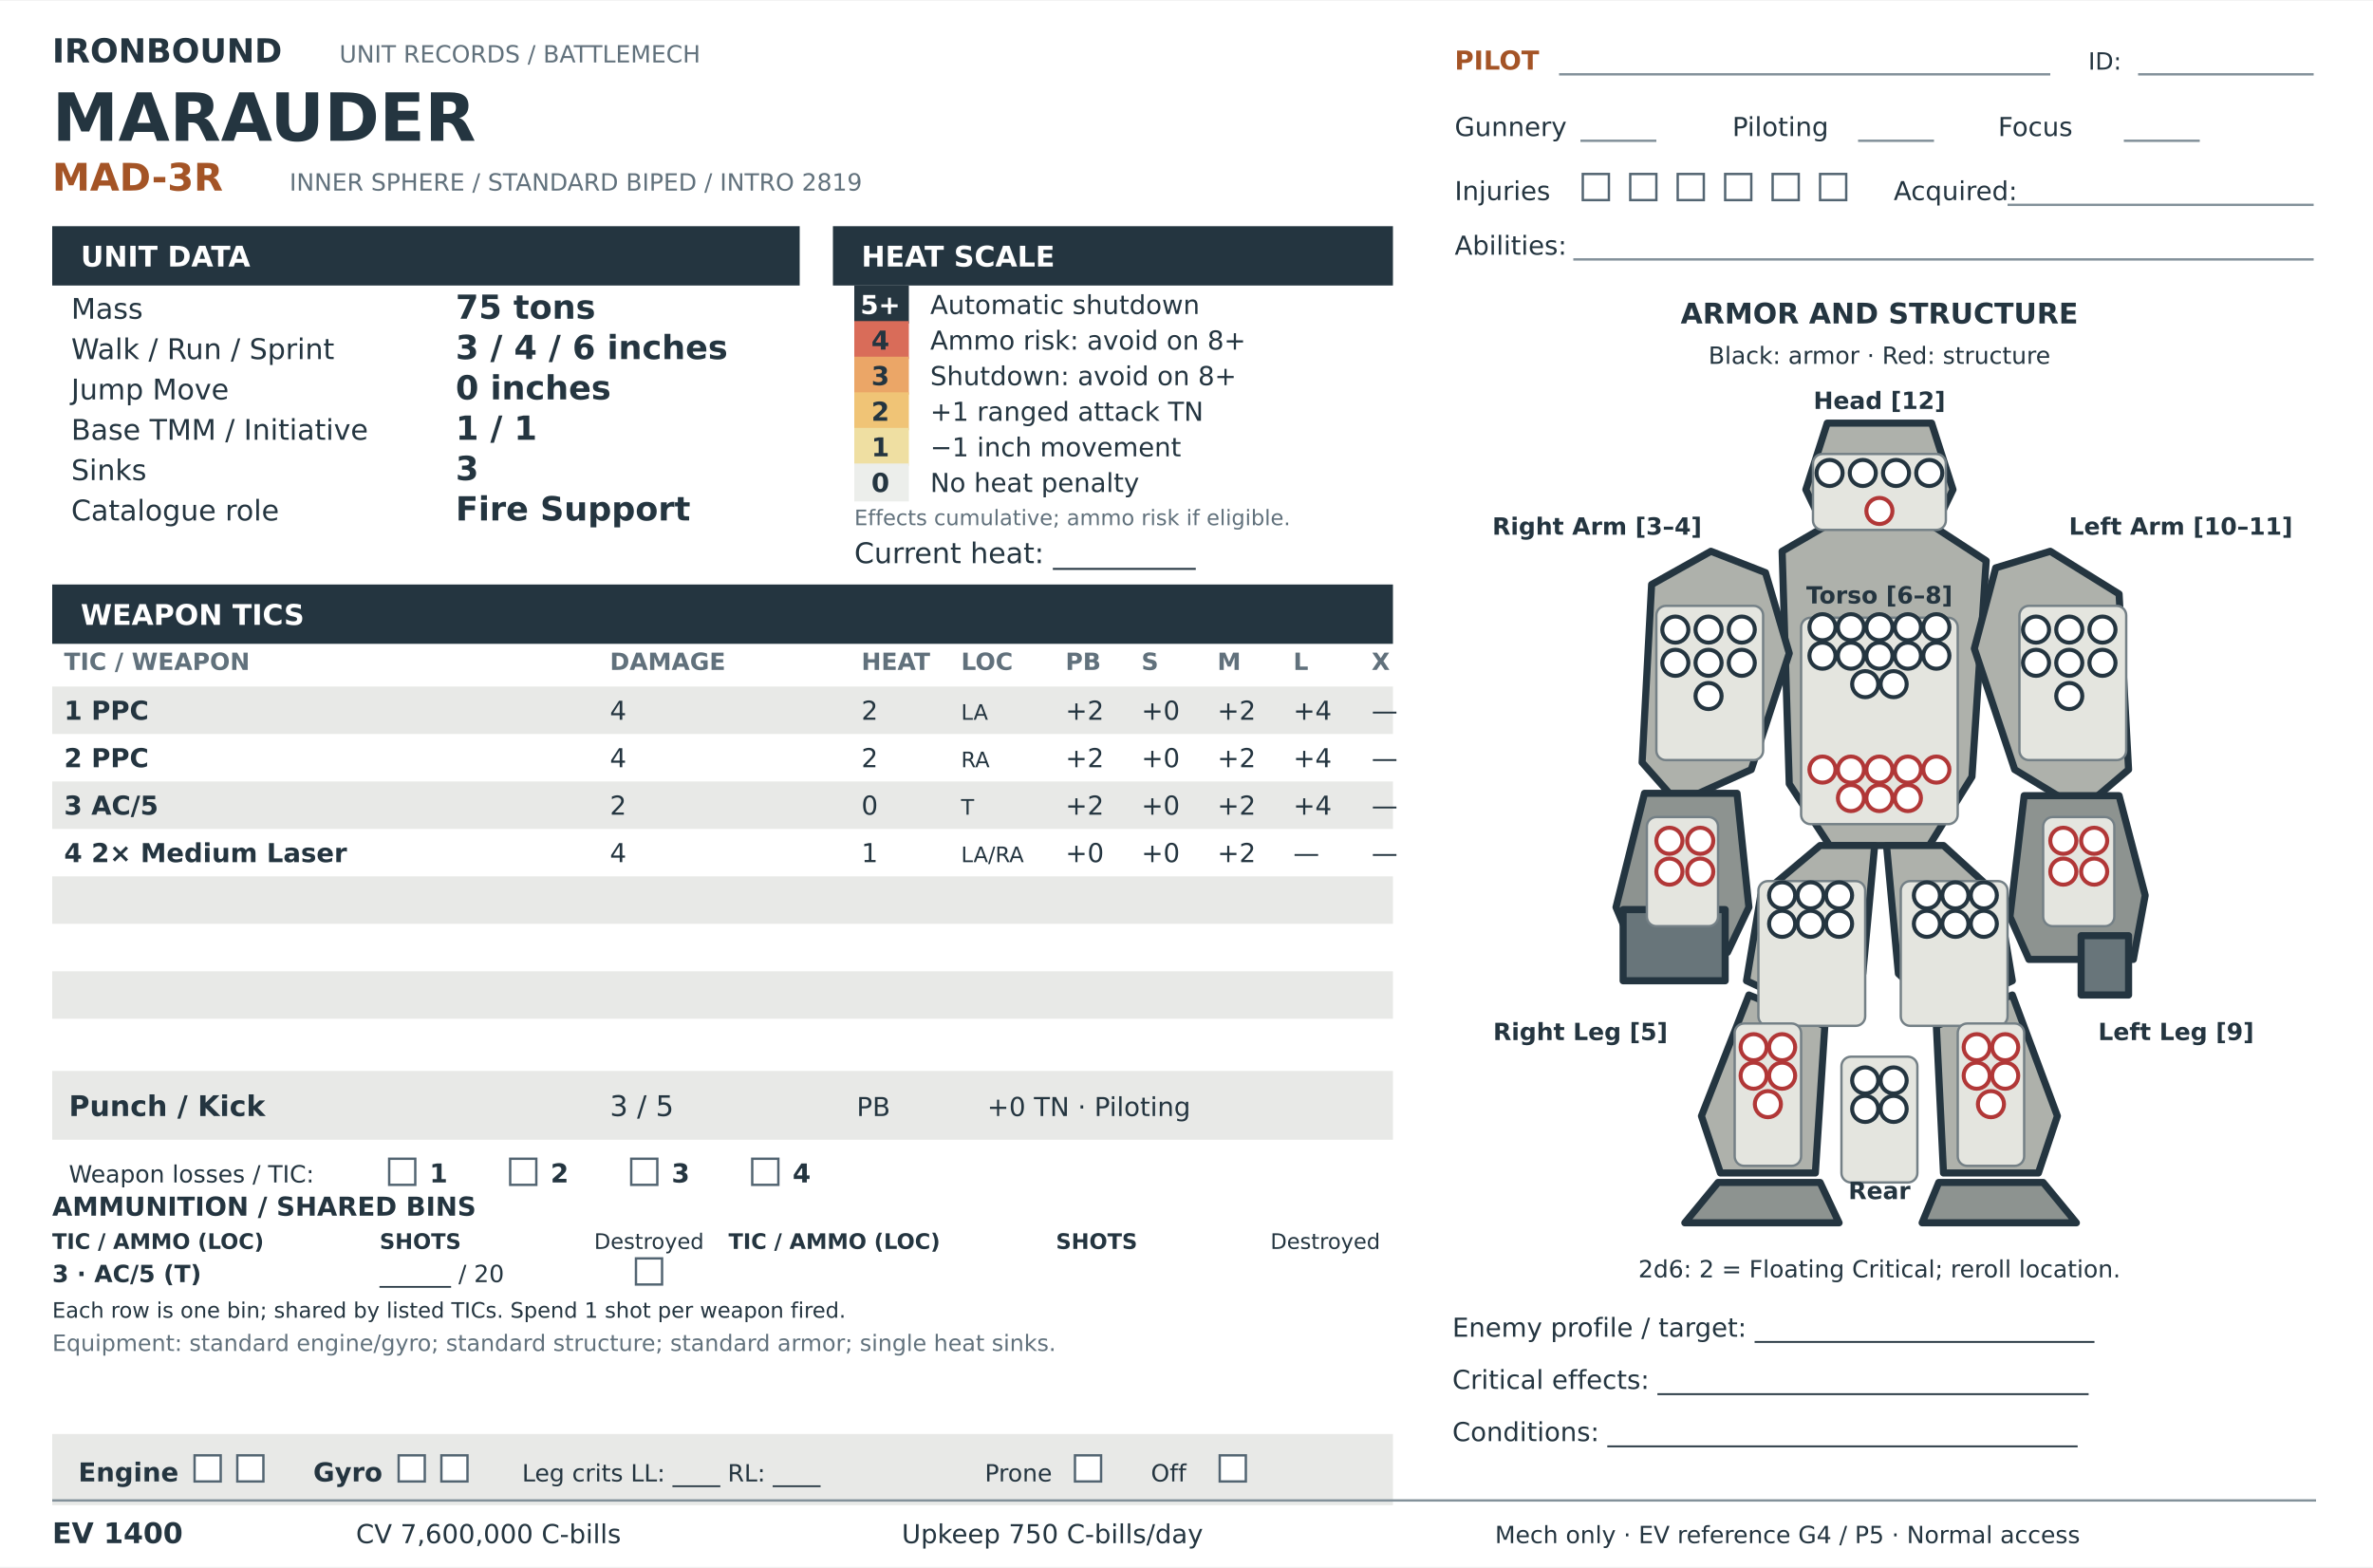
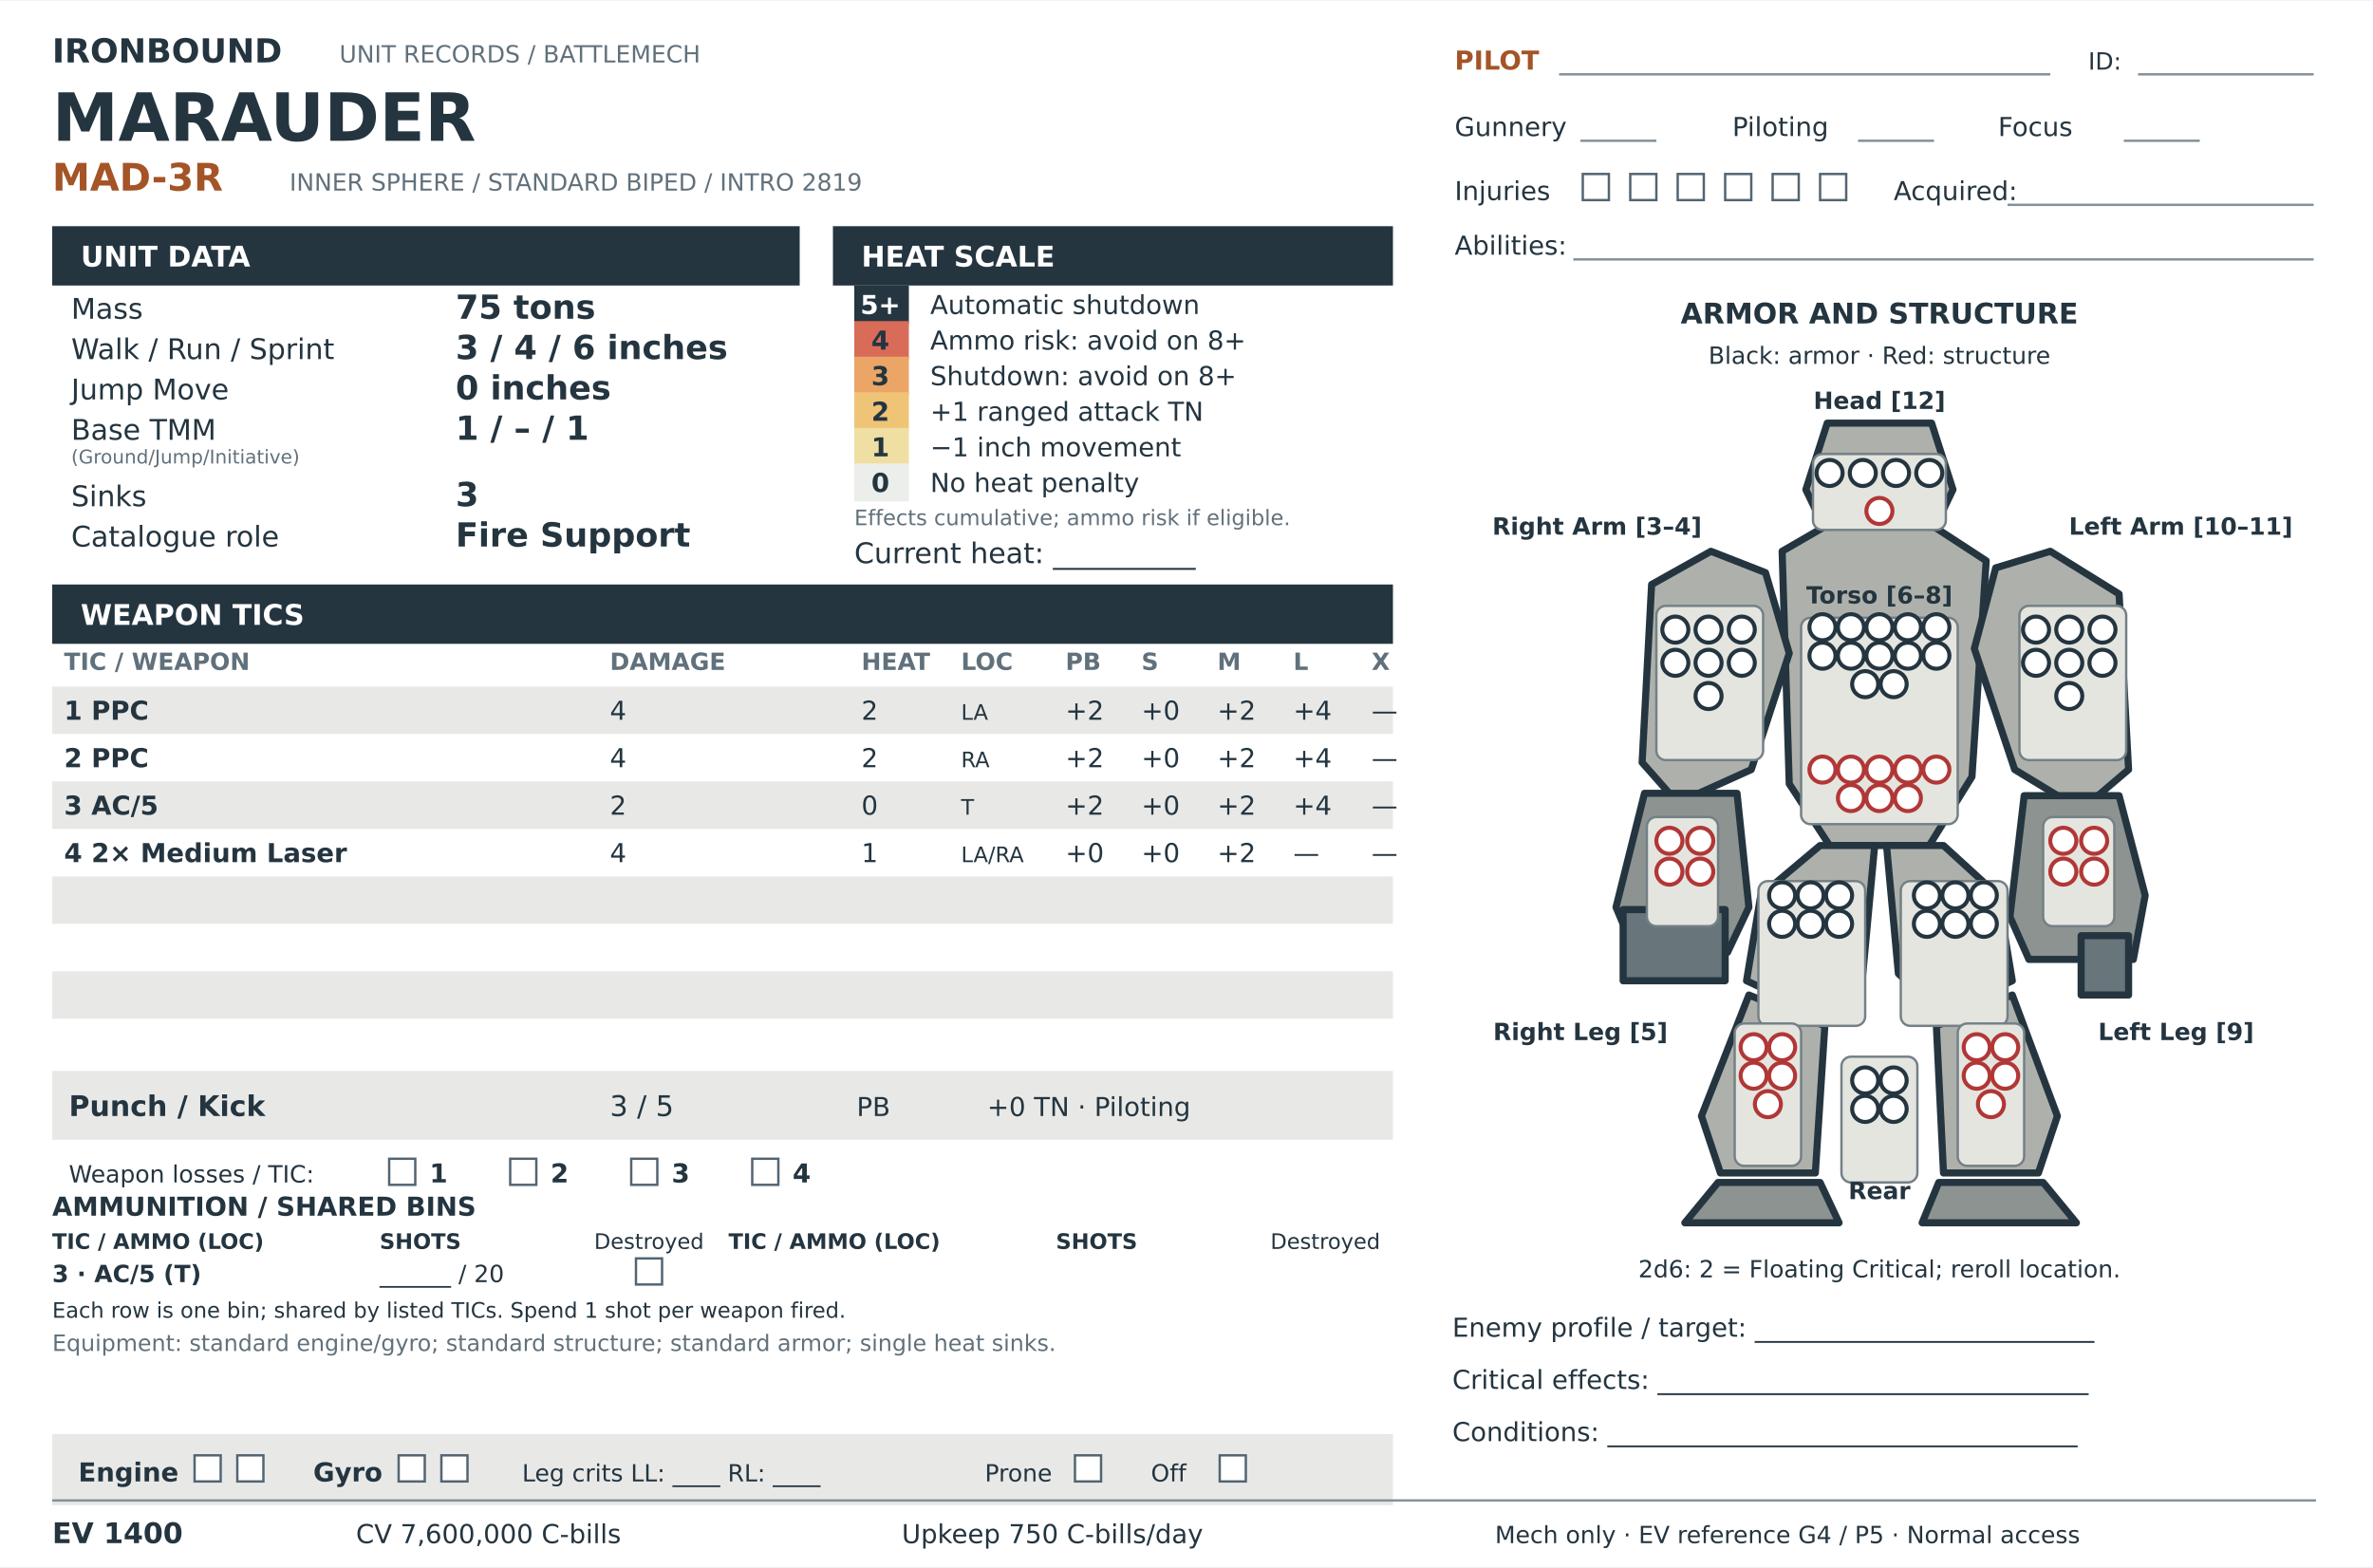
<svg xmlns="http://www.w3.org/2000/svg" width="277mm" height="183mm" viewBox="0 0 1000 660" role="img" aria-labelledby="title desc">
  <g font-family="Arial, Helvetica, sans-serif">
    <rect x="0" y="0" width="1000" height="660" rx="0" fill="#fff" stroke="none" />
    <text x="22" y="26" font-family="DejaVu Sans, Arial, sans-serif" font-size="14" font-weight="bold" fill="#243540" text-anchor="start">IRONBOUND</text>
    <text x="143" y="26" font-family="DejaVu Sans, Arial, sans-serif" font-size="10" fill="#61717c" text-anchor="start">UNIT RECORDS / BATTLEMECH</text>
    <text x="22" y="59" font-family="DejaVu Sans, Arial, sans-serif" font-size="28" font-weight="bold" fill="#243540" text-anchor="start">MARAUDER</text>
    <text x="22" y="80" font-family="DejaVu Sans, Arial, sans-serif" font-size="16" font-weight="bold" fill="#a45426" text-anchor="start">MAD-3R</text>
    <text x="122" y="80" font-family="DejaVu Sans, Arial, sans-serif" font-size="10" fill="#61717c" text-anchor="start">INNER SPHERE / STANDARD BIPED / INTRO 2819</text>
    <text x="613" y="29" font-family="DejaVu Sans, Arial, sans-serif" font-size="11" font-weight="bold" fill="#a45426" text-anchor="start">PILOT</text>
    <path d="M657 31H864" fill="none" stroke="#83919a" />
    <text x="880" y="29" font-family="DejaVu Sans, Arial, sans-serif" font-size="10" fill="#243540" text-anchor="start">ID:</text>
    <path d="M901 31H975" fill="none" stroke="#83919a" />
    <text x="613" y="57" font-family="DejaVu Sans, Arial, sans-serif" font-size="11" fill="#243540" text-anchor="start">Gunnery</text>
    <path d="M666 59H698" fill="none" stroke="#83919a" />
    <text x="730" y="57" font-family="DejaVu Sans, Arial, sans-serif" font-size="11" fill="#243540" text-anchor="start">Piloting</text>
    <path d="M783 59H815" fill="none" stroke="#83919a" />
    <text x="842" y="57" font-family="DejaVu Sans, Arial, sans-serif" font-size="11" fill="#243540" text-anchor="start">Focus</text>
    <path d="M895 59H927" fill="none" stroke="#83919a" />
    <text x="613" y="84" font-family="DejaVu Sans, Arial, sans-serif" font-size="11" fill="#243540" text-anchor="start">Injuries</text>
    <rect x="667" y="73" width="11" height="11" rx="0" fill="#fff" stroke="#536572" />
    <rect x="687" y="73" width="11" height="11" rx="0" fill="#fff" stroke="#536572" />
    <rect x="707" y="73" width="11" height="11" rx="0" fill="#fff" stroke="#536572" />
    <rect x="727" y="73" width="11" height="11" rx="0" fill="#fff" stroke="#536572" />
    <rect x="747" y="73" width="11" height="11" rx="0" fill="#fff" stroke="#536572" />
    <rect x="767" y="73" width="11" height="11" rx="0" fill="#fff" stroke="#536572" />
    <text x="798" y="84" font-family="DejaVu Sans, Arial, sans-serif" font-size="11" fill="#243540" text-anchor="start">Acquired:</text>
    <path d="M846 86H975" fill="none" stroke="#83919a" />
    <text x="613" y="107" font-family="DejaVu Sans, Arial, sans-serif" font-size="11" fill="#243540" text-anchor="start">Abilities:</text>
    <path d="M663 109H975" fill="none" stroke="#83919a" />
    <rect x="22" y="95" width="315" height="25" rx="0" fill="#243540" stroke="none" />
    <text x="34" y="112" font-family="DejaVu Sans, Arial, sans-serif" font-size="12" font-weight="bold" fill="#fff" text-anchor="start">UNIT DATA</text>
    <rect x="351" y="95" width="236" height="25" rx="0" fill="#243540" stroke="none" />
    <text x="363" y="112" font-family="DejaVu Sans, Arial, sans-serif" font-size="12" font-weight="bold" fill="#fff" text-anchor="start">HEAT SCALE</text>
    <text x="30" y="134" font-family="DejaVu Sans, Arial, sans-serif" font-size="12" fill="#243540" text-anchor="start">Mass</text>
    <text x="192" y="134" font-family="DejaVu Sans, Arial, sans-serif" font-size="14" font-weight="bold" fill="#243540" text-anchor="start">75 tons</text>
    <text x="30" y="151" font-family="DejaVu Sans, Arial, sans-serif" font-size="12" fill="#243540" text-anchor="start">Walk / Run / Sprint</text>
    <text x="192" y="151" font-family="DejaVu Sans, Arial, sans-serif" font-size="14" font-weight="bold" fill="#243540" text-anchor="start">3 / 4 / 6 inches</text>
    <text x="30" y="168" font-family="DejaVu Sans, Arial, sans-serif" font-size="12" fill="#243540" text-anchor="start">Jump Move</text>
    <text x="192" y="168" font-family="DejaVu Sans, Arial, sans-serif" font-size="14" font-weight="bold" fill="#243540" text-anchor="start">0 inches</text>
-     <text x="30" y="185" font-family="DejaVu Sans, Arial, sans-serif" font-size="12" fill="#243540" text-anchor="start">Base TMM / Initiative</text>
-     <text x="192" y="185" font-family="DejaVu Sans, Arial, sans-serif" font-size="14" font-weight="bold" fill="#243540" text-anchor="start">1 / 1</text>
-     <text x="30" y="202" font-family="DejaVu Sans, Arial, sans-serif" font-size="12" fill="#243540" text-anchor="start">Sinks</text>
-     <text x="192" y="202" font-family="DejaVu Sans, Arial, sans-serif" font-size="14" font-weight="bold" fill="#243540" text-anchor="start">3</text>
-     <text x="30" y="219" font-family="DejaVu Sans, Arial, sans-serif" font-size="12" fill="#243540" text-anchor="start">Catalogue role</text>
-     <text x="192" y="219" font-family="DejaVu Sans, Arial, sans-serif" font-size="14" font-weight="bold" fill="#243540" text-anchor="start">Fire Support</text>
+     <text x="30" y="185" font-family="DejaVu Sans, Arial, sans-serif" font-size="12" fill="#243540" text-anchor="start">Base TMM</text>
+     <text x="30" y="195" font-family="DejaVu Sans, Arial, sans-serif" font-size="8" fill="#61717c" text-anchor="start">(Ground/Jump/Initiative)</text>
+     <text x="192" y="185" font-family="DejaVu Sans, Arial, sans-serif" font-size="14" font-weight="bold" fill="#243540" text-anchor="start">1 / – / 1</text>
+     <text x="30" y="213" font-family="DejaVu Sans, Arial, sans-serif" font-size="12" fill="#243540" text-anchor="start">Sinks</text>
+     <text x="192" y="213" font-family="DejaVu Sans, Arial, sans-serif" font-size="14" font-weight="bold" fill="#243540" text-anchor="start">3</text>
+     <text x="30" y="230" font-family="DejaVu Sans, Arial, sans-serif" font-size="12" fill="#243540" text-anchor="start">Catalogue role</text>
+     <text x="192" y="230" font-family="DejaVu Sans, Arial, sans-serif" font-size="14" font-weight="bold" fill="#243540" text-anchor="start">Fire Support</text>
    <rect x="360" y="120" width="23" height="16" rx="0" fill="#263640" stroke="none" />
    <text x="371" y="132" font-family="DejaVu Sans, Arial, sans-serif" font-size="11" font-weight="bold" fill="#fff" text-anchor="middle">5+</text>
    <text x="392" y="132" font-family="DejaVu Sans, Arial, sans-serif" font-size="11" fill="#243540" text-anchor="start">Automatic shutdown</text>
    <rect x="360" y="135" width="23" height="16" rx="0" fill="#d96c59" stroke="none" />
    <text x="371" y="147" font-family="DejaVu Sans, Arial, sans-serif" font-size="11" font-weight="bold" fill="#243540" text-anchor="middle">4</text>
    <text x="392" y="147" font-family="DejaVu Sans, Arial, sans-serif" font-size="11" fill="#243540" text-anchor="start">Ammo risk: avoid on 8+</text>
    <rect x="360" y="150" width="23" height="16" rx="0" fill="#eba667" stroke="none" />
    <text x="371" y="162" font-family="DejaVu Sans, Arial, sans-serif" font-size="11" font-weight="bold" fill="#243540" text-anchor="middle">3</text>
    <text x="392" y="162" font-family="DejaVu Sans, Arial, sans-serif" font-size="11" fill="#243540" text-anchor="start">Shutdown: avoid on 8+</text>
    <rect x="360" y="165" width="23" height="16" rx="0" fill="#f0c476" stroke="none" />
    <text x="371" y="177" font-family="DejaVu Sans, Arial, sans-serif" font-size="11" font-weight="bold" fill="#243540" text-anchor="middle">2</text>
    <text x="392" y="177" font-family="DejaVu Sans, Arial, sans-serif" font-size="11" fill="#243540" text-anchor="start">+1 ranged attack TN</text>
    <rect x="360" y="180" width="23" height="16" rx="0" fill="#efdfa2" stroke="none" />
    <text x="371" y="192" font-family="DejaVu Sans, Arial, sans-serif" font-size="11" font-weight="bold" fill="#243540" text-anchor="middle">1</text>
    <text x="392" y="192" font-family="DejaVu Sans, Arial, sans-serif" font-size="11" fill="#243540" text-anchor="start">−1 inch movement</text>
    <rect x="360" y="195" width="23" height="16" rx="0" fill="#eceeeb" stroke="none" />
    <text x="371" y="207" font-family="DejaVu Sans, Arial, sans-serif" font-size="11" font-weight="bold" fill="#243540" text-anchor="middle">0</text>
    <text x="392" y="207" font-family="DejaVu Sans, Arial, sans-serif" font-size="11" fill="#243540" text-anchor="start">No heat penalty</text>
    <text x="360" y="221" font-family="DejaVu Sans, Arial, sans-serif" font-size="9" fill="#61717c" text-anchor="start">Effects cumulative; ammo risk if eligible.</text>
    <text x="360" y="237" font-family="DejaVu Sans, Arial, sans-serif" font-size="12" fill="#243540" text-anchor="start">Current heat: __________</text>
    <rect x="22" y="246" width="565" height="25" rx="0" fill="#243540" stroke="none" />
    <text x="34" y="263" font-family="DejaVu Sans, Arial, sans-serif" font-size="12" font-weight="bold" fill="#fff" text-anchor="start">WEAPON TICS</text>
    <text x="27" y="282" font-family="DejaVu Sans, Arial, sans-serif" font-size="10" font-weight="bold" fill="#61717c" text-anchor="start">TIC / WEAPON</text>
    <text x="257" y="282" font-family="DejaVu Sans, Arial, sans-serif" font-size="10" font-weight="bold" fill="#61717c" text-anchor="start">DAMAGE</text>
    <text x="363" y="282" font-family="DejaVu Sans, Arial, sans-serif" font-size="10" font-weight="bold" fill="#61717c" text-anchor="start">HEAT</text>
    <text x="405" y="282" font-family="DejaVu Sans, Arial, sans-serif" font-size="10" font-weight="bold" fill="#61717c" text-anchor="start">LOC</text>
    <text x="449" y="282" font-family="DejaVu Sans, Arial, sans-serif" font-size="10" font-weight="bold" fill="#61717c" text-anchor="start">PB</text>
    <text x="481" y="282" font-family="DejaVu Sans, Arial, sans-serif" font-size="10" font-weight="bold" fill="#61717c" text-anchor="start">S</text>
    <text x="513" y="282" font-family="DejaVu Sans, Arial, sans-serif" font-size="10" font-weight="bold" fill="#61717c" text-anchor="start">M</text>
    <text x="545" y="282" font-family="DejaVu Sans, Arial, sans-serif" font-size="10" font-weight="bold" fill="#61717c" text-anchor="start">L</text>
    <text x="578" y="282" font-family="DejaVu Sans, Arial, sans-serif" font-size="10" font-weight="bold" fill="#61717c" text-anchor="start">X</text>
    <rect x="22" y="289" width="565" height="20" rx="0" fill="#e8e9e7" stroke="none" />
    <text x="27" y="303" font-family="DejaVu Sans, Arial, sans-serif" font-size="11" fill="#243540" text-anchor="start" font-weight="bold">1  PPC</text>
    <text x="257" y="303" font-family="DejaVu Sans, Arial, sans-serif" font-size="11" fill="#243540" text-anchor="start">4</text>
    <text x="363" y="303" font-family="DejaVu Sans, Arial, sans-serif" font-size="11" fill="#243540" text-anchor="start">2</text>
    <text x="405" y="303" font-family="DejaVu Sans, Arial, sans-serif" font-size="9" fill="#243540" text-anchor="start">LA</text>
    <text x="449" y="303" font-family="DejaVu Sans, Arial, sans-serif" font-size="11" fill="#243540" text-anchor="start">+2</text>
    <text x="481" y="303" font-family="DejaVu Sans, Arial, sans-serif" font-size="11" fill="#243540" text-anchor="start">+0</text>
    <text x="513" y="303" font-family="DejaVu Sans, Arial, sans-serif" font-size="11" fill="#243540" text-anchor="start">+2</text>
    <text x="545" y="303" font-family="DejaVu Sans, Arial, sans-serif" font-size="11" fill="#243540" text-anchor="start">+4</text>
    <text x="578" y="303" font-family="DejaVu Sans, Arial, sans-serif" font-size="11" fill="#243540" text-anchor="start">—</text>
    <text x="27" y="323" font-family="DejaVu Sans, Arial, sans-serif" font-size="11" fill="#243540" text-anchor="start" font-weight="bold">2  PPC</text>
    <text x="257" y="323" font-family="DejaVu Sans, Arial, sans-serif" font-size="11" fill="#243540" text-anchor="start">4</text>
    <text x="363" y="323" font-family="DejaVu Sans, Arial, sans-serif" font-size="11" fill="#243540" text-anchor="start">2</text>
    <text x="405" y="323" font-family="DejaVu Sans, Arial, sans-serif" font-size="9" fill="#243540" text-anchor="start">RA</text>
    <text x="449" y="323" font-family="DejaVu Sans, Arial, sans-serif" font-size="11" fill="#243540" text-anchor="start">+2</text>
    <text x="481" y="323" font-family="DejaVu Sans, Arial, sans-serif" font-size="11" fill="#243540" text-anchor="start">+0</text>
    <text x="513" y="323" font-family="DejaVu Sans, Arial, sans-serif" font-size="11" fill="#243540" text-anchor="start">+2</text>
    <text x="545" y="323" font-family="DejaVu Sans, Arial, sans-serif" font-size="11" fill="#243540" text-anchor="start">+4</text>
    <text x="578" y="323" font-family="DejaVu Sans, Arial, sans-serif" font-size="11" fill="#243540" text-anchor="start">—</text>
    <rect x="22" y="329" width="565" height="20" rx="0" fill="#e8e9e7" stroke="none" />
    <text x="27" y="343" font-family="DejaVu Sans, Arial, sans-serif" font-size="11" fill="#243540" text-anchor="start" font-weight="bold">3  AC/5</text>
    <text x="257" y="343" font-family="DejaVu Sans, Arial, sans-serif" font-size="11" fill="#243540" text-anchor="start">2</text>
    <text x="363" y="343" font-family="DejaVu Sans, Arial, sans-serif" font-size="11" fill="#243540" text-anchor="start">0</text>
    <text x="405" y="343" font-family="DejaVu Sans, Arial, sans-serif" font-size="9" fill="#243540" text-anchor="start">T</text>
    <text x="449" y="343" font-family="DejaVu Sans, Arial, sans-serif" font-size="11" fill="#243540" text-anchor="start">+2</text>
    <text x="481" y="343" font-family="DejaVu Sans, Arial, sans-serif" font-size="11" fill="#243540" text-anchor="start">+0</text>
    <text x="513" y="343" font-family="DejaVu Sans, Arial, sans-serif" font-size="11" fill="#243540" text-anchor="start">+2</text>
    <text x="545" y="343" font-family="DejaVu Sans, Arial, sans-serif" font-size="11" fill="#243540" text-anchor="start">+4</text>
    <text x="578" y="343" font-family="DejaVu Sans, Arial, sans-serif" font-size="11" fill="#243540" text-anchor="start">—</text>
    <text x="27" y="363" font-family="DejaVu Sans, Arial, sans-serif" font-size="11" fill="#243540" text-anchor="start" font-weight="bold">4  2× Medium Laser</text>
    <text x="257" y="363" font-family="DejaVu Sans, Arial, sans-serif" font-size="11" fill="#243540" text-anchor="start">4</text>
    <text x="363" y="363" font-family="DejaVu Sans, Arial, sans-serif" font-size="11" fill="#243540" text-anchor="start">1</text>
    <text x="405" y="363" font-family="DejaVu Sans, Arial, sans-serif" font-size="9" fill="#243540" text-anchor="start">LA/RA</text>
    <text x="449" y="363" font-family="DejaVu Sans, Arial, sans-serif" font-size="11" fill="#243540" text-anchor="start">+0</text>
    <text x="481" y="363" font-family="DejaVu Sans, Arial, sans-serif" font-size="11" fill="#243540" text-anchor="start">+0</text>
    <text x="513" y="363" font-family="DejaVu Sans, Arial, sans-serif" font-size="11" fill="#243540" text-anchor="start">+2</text>
    <text x="545" y="363" font-family="DejaVu Sans, Arial, sans-serif" font-size="11" fill="#243540" text-anchor="start">—</text>
    <text x="578" y="363" font-family="DejaVu Sans, Arial, sans-serif" font-size="11" fill="#243540" text-anchor="start">—</text>
    <rect x="22" y="369" width="565" height="20" rx="0" fill="#e8e9e7" stroke="none" />
    <text x="27" y="383" font-family="DejaVu Sans, Arial, sans-serif" font-size="11" fill="#243540" text-anchor="start" font-weight="bold" />
    <text x="257" y="383" font-family="DejaVu Sans, Arial, sans-serif" font-size="11" fill="#243540" text-anchor="start" />
    <text x="363" y="383" font-family="DejaVu Sans, Arial, sans-serif" font-size="11" fill="#243540" text-anchor="start" />
    <text x="405" y="383" font-family="DejaVu Sans, Arial, sans-serif" font-size="9" fill="#243540" text-anchor="start" />
    <text x="449" y="383" font-family="DejaVu Sans, Arial, sans-serif" font-size="11" fill="#243540" text-anchor="start" />
    <text x="481" y="383" font-family="DejaVu Sans, Arial, sans-serif" font-size="11" fill="#243540" text-anchor="start" />
    <text x="513" y="383" font-family="DejaVu Sans, Arial, sans-serif" font-size="11" fill="#243540" text-anchor="start" />
    <text x="545" y="383" font-family="DejaVu Sans, Arial, sans-serif" font-size="11" fill="#243540" text-anchor="start" />
    <text x="578" y="383" font-family="DejaVu Sans, Arial, sans-serif" font-size="11" fill="#243540" text-anchor="start" />
    <text x="27" y="403" font-family="DejaVu Sans, Arial, sans-serif" font-size="11" fill="#243540" text-anchor="start" font-weight="bold" />
    <text x="257" y="403" font-family="DejaVu Sans, Arial, sans-serif" font-size="11" fill="#243540" text-anchor="start" />
    <text x="363" y="403" font-family="DejaVu Sans, Arial, sans-serif" font-size="11" fill="#243540" text-anchor="start" />
    <text x="405" y="403" font-family="DejaVu Sans, Arial, sans-serif" font-size="9" fill="#243540" text-anchor="start" />
    <text x="449" y="403" font-family="DejaVu Sans, Arial, sans-serif" font-size="11" fill="#243540" text-anchor="start" />
    <text x="481" y="403" font-family="DejaVu Sans, Arial, sans-serif" font-size="11" fill="#243540" text-anchor="start" />
    <text x="513" y="403" font-family="DejaVu Sans, Arial, sans-serif" font-size="11" fill="#243540" text-anchor="start" />
    <text x="545" y="403" font-family="DejaVu Sans, Arial, sans-serif" font-size="11" fill="#243540" text-anchor="start" />
    <text x="578" y="403" font-family="DejaVu Sans, Arial, sans-serif" font-size="11" fill="#243540" text-anchor="start" />
    <rect x="22" y="409" width="565" height="20" rx="0" fill="#e8e9e7" stroke="none" />
    <text x="27" y="423" font-family="DejaVu Sans, Arial, sans-serif" font-size="11" fill="#243540" text-anchor="start" font-weight="bold" />
    <text x="257" y="423" font-family="DejaVu Sans, Arial, sans-serif" font-size="11" fill="#243540" text-anchor="start" />
    <text x="363" y="423" font-family="DejaVu Sans, Arial, sans-serif" font-size="11" fill="#243540" text-anchor="start" />
    <text x="405" y="423" font-family="DejaVu Sans, Arial, sans-serif" font-size="9" fill="#243540" text-anchor="start" />
    <text x="449" y="423" font-family="DejaVu Sans, Arial, sans-serif" font-size="11" fill="#243540" text-anchor="start" />
    <text x="481" y="423" font-family="DejaVu Sans, Arial, sans-serif" font-size="11" fill="#243540" text-anchor="start" />
    <text x="513" y="423" font-family="DejaVu Sans, Arial, sans-serif" font-size="11" fill="#243540" text-anchor="start" />
    <text x="545" y="423" font-family="DejaVu Sans, Arial, sans-serif" font-size="11" fill="#243540" text-anchor="start" />
    <text x="578" y="423" font-family="DejaVu Sans, Arial, sans-serif" font-size="11" fill="#243540" text-anchor="start" />
    <text x="27" y="443" font-family="DejaVu Sans, Arial, sans-serif" font-size="11" fill="#243540" text-anchor="start" font-weight="bold" />
    <text x="257" y="443" font-family="DejaVu Sans, Arial, sans-serif" font-size="11" fill="#243540" text-anchor="start" />
    <text x="363" y="443" font-family="DejaVu Sans, Arial, sans-serif" font-size="11" fill="#243540" text-anchor="start" />
    <text x="405" y="443" font-family="DejaVu Sans, Arial, sans-serif" font-size="9" fill="#243540" text-anchor="start" />
    <text x="449" y="443" font-family="DejaVu Sans, Arial, sans-serif" font-size="11" fill="#243540" text-anchor="start" />
    <text x="481" y="443" font-family="DejaVu Sans, Arial, sans-serif" font-size="11" fill="#243540" text-anchor="start" />
    <text x="513" y="443" font-family="DejaVu Sans, Arial, sans-serif" font-size="11" fill="#243540" text-anchor="start" />
    <text x="545" y="443" font-family="DejaVu Sans, Arial, sans-serif" font-size="11" fill="#243540" text-anchor="start" />
    <text x="578" y="443" font-family="DejaVu Sans, Arial, sans-serif" font-size="11" fill="#243540" text-anchor="start" />
    <rect x="22" y="451" width="565" height="29" rx="0" fill="#e8e9e7" stroke="none" />
    <text x="29" y="470" font-family="DejaVu Sans, Arial, sans-serif" font-size="12" font-weight="bold" fill="#243540" text-anchor="start">Punch / Kick</text>
    <text x="257" y="470" font-family="DejaVu Sans, Arial, sans-serif" font-size="12" fill="#243540" text-anchor="start">3 / 5</text>
    <text x="361" y="470" font-family="DejaVu Sans, Arial, sans-serif" font-size="11" fill="#243540" text-anchor="start">PB</text>
    <text x="416" y="470" font-family="DejaVu Sans, Arial, sans-serif" font-size="11" fill="#243540" text-anchor="start">+0 TN · Piloting</text>
    <rect x="22" y="604" width="565" height="30" rx="0" fill="#e8e9e7" stroke="none" />
    <text x="33" y="624" font-family="DejaVu Sans, Arial, sans-serif" font-size="11" font-weight="bold" fill="#243540" text-anchor="start">Engine</text>
    <rect x="82" y="613" width="11" height="11" rx="0" fill="#fff" stroke="#536572" />
    <rect x="100" y="613" width="11" height="11" rx="0" fill="#fff" stroke="#536572" />
    <text x="132" y="624" font-family="DejaVu Sans, Arial, sans-serif" font-size="11" font-weight="bold" fill="#243540" text-anchor="start">Gyro</text>
    <rect x="168" y="613" width="11" height="11" rx="0" fill="#fff" stroke="#536572" />
    <rect x="186" y="613" width="11" height="11" rx="0" fill="#fff" stroke="#536572" />
    <text x="220" y="624" font-family="DejaVu Sans, Arial, sans-serif" font-size="10" fill="#243540" text-anchor="start">Leg crits  LL: ____  RL: ____</text>
    <text x="415" y="624" font-family="DejaVu Sans, Arial, sans-serif" font-size="10" fill="#243540" text-anchor="start">Prone</text>
    <rect x="453" y="613" width="11" height="11" rx="0" fill="#fff" stroke="#536572" />
    <text x="485" y="624" font-family="DejaVu Sans, Arial, sans-serif" font-size="10" fill="#243540" text-anchor="start">Off</text>
    <rect x="514" y="613" width="11" height="11" rx="0" fill="#fff" stroke="#536572" />
    <g transform="translate(612 120)">
      <text x="180" y="16" font-family="DejaVu Sans, Arial, sans-serif" font-size="12" font-weight="bold" fill="#243540" text-anchor="middle">ARMOR AND STRUCTURE</text>
      <text x="180" y="33" font-family="DejaVu Sans, Arial, sans-serif" font-size="10" fill="#243540" text-anchor="middle">Black: armor · Red: structure</text>
      <path d="M158 58H202L211 86L200 109H160L149 86Z" fill="#aeb1ab" stroke="#243540" stroke-width="3" stroke-linejoin="round" />
      <path d="M139 112L158 101H202L225 116L219 207L201 236H159L142 210Z" fill="#aeb1ab" stroke="#243540" stroke-width="3" stroke-linejoin="round" />
      <path d="M132 121L109 112L84 126L80 201L95 218L126 204L142 155Z" fill="#aeb1ab" stroke="#243540" stroke-width="3" stroke-linejoin="round" />
      <path d="M229 119L252 112L281 130L285 204L265 221L237 204L220 153Z" fill="#aeb1ab" stroke="#243540" stroke-width="3" stroke-linejoin="round" />
      <path d="M81 214H120L125 262L116 281H77L69 262Z" fill="#8d9390" stroke="#243540" stroke-width="3" stroke-linejoin="round" />
      <path d="M241 215H281L292 257L287 284H243L235 266Z" fill="#8d9390" stroke="#243540" stroke-width="3" stroke-linejoin="round" />
      <path d="M72 263H115V293H72Z" fill="#68757a" stroke="#243540" stroke-width="3" stroke-linejoin="round" />
      <path d="M265 274H285V299H265Z" fill="#68757a" stroke="#243540" stroke-width="3" stroke-linejoin="round" />
      <path d="M155 236H178L173 290L154 307L124 293L130 257Z" fill="#aeb1ab" stroke="#243540" stroke-width="3" stroke-linejoin="round" />
      <path d="M183 236H207L230 257L236 293L206 307L188 290Z" fill="#aeb1ab" stroke="#243540" stroke-width="3" stroke-linejoin="round" />
      <path d="M125 299L157 312L153 374H113L105 350Z" fill="#aeb1ab" stroke="#243540" stroke-width="3" stroke-linejoin="round" />
      <path d="M204 312L236 299L255 350L247 374H207Z" fill="#aeb1ab" stroke="#243540" stroke-width="3" stroke-linejoin="round" />
      <path d="M112 378H155L163 395H98Z" fill="#8d9390" stroke="#243540" stroke-width="3" stroke-linejoin="round" />
      <path d="M205 378H249L263 395H198Z" fill="#8d9390" stroke="#243540" stroke-width="3" stroke-linejoin="round" />
      <rect x="152" y="71" width="56" height="32" rx="4" fill="#e4e5df" stroke="#748086" />
      <rect x="147" y="140" width="66" height="87" rx="4" fill="#e4e5df" stroke="#748086" />
      <rect x="86" y="135" width="45" height="65" rx="4" fill="#e4e5df" stroke="#748086" />
      <rect x="239" y="135" width="45" height="65" rx="4" fill="#e4e5df" stroke="#748086" />
      <rect x="82" y="224" width="30" height="46" rx="4" fill="#e4e5df" stroke="#748086" />
      <rect x="249" y="224" width="30" height="46" rx="4" fill="#e4e5df" stroke="#748086" />
      <rect x="129" y="251" width="45" height="61" rx="4" fill="#e4e5df" stroke="#748086" />
      <rect x="189" y="251" width="45" height="61" rx="4" fill="#e4e5df" stroke="#748086" />
      <rect x="119" y="311" width="28" height="60" rx="4" fill="#e4e5df" stroke="#748086" />
      <rect x="213" y="311" width="28" height="60" rx="4" fill="#e4e5df" stroke="#748086" />
      <rect x="164" y="325" width="32" height="53" rx="4" fill="#e4e5df" stroke="#748086" />
      <text x="180" y="52" font-family="DejaVu Sans, Arial, sans-serif" font-size="10" font-weight="bold" fill="#243540" text-anchor="middle">Head [12]</text>
      <text x="180" y="134" font-family="DejaVu Sans, Arial, sans-serif" font-size="10" font-weight="bold" fill="#243540" text-anchor="middle">Torso [6–8]</text>
      <text x="61" y="105" font-family="DejaVu Sans, Arial, sans-serif" font-size="10" font-weight="bold" fill="#243540" text-anchor="middle">Right Arm [3–4]</text>
      <text x="307" y="105" font-family="DejaVu Sans, Arial, sans-serif" font-size="10" font-weight="bold" fill="#243540" text-anchor="middle">Left Arm [10–11]</text>
      <text x="54" y="318" font-family="DejaVu Sans, Arial, sans-serif" font-size="10" font-weight="bold" fill="#243540" text-anchor="middle">Right Leg [5]</text>
      <text x="305" y="318" font-family="DejaVu Sans, Arial, sans-serif" font-size="10" font-weight="bold" fill="#243540" text-anchor="middle">Left Leg [9]</text>
      <text x="180" y="385" font-family="DejaVu Sans, Arial, sans-serif" font-size="10" font-weight="bold" fill="#243540" text-anchor="middle">Rear</text>
      <text x="180" y="418" font-family="DejaVu Sans, Arial, sans-serif" font-size="10" fill="#243540" text-anchor="middle">2d6: 2 = Floating Critical; reroll location.</text>
      <text x="0" y="443" font-family="DejaVu Sans, Arial, sans-serif" font-size="11" fill="#243540" text-anchor="start">Enemy profile / target: __________________________</text>
      <text x="0" y="465" font-family="DejaVu Sans, Arial, sans-serif" font-size="11" fill="#243540" text-anchor="start">Critical effects: _________________________________</text>
      <text x="0" y="487" font-family="DejaVu Sans, Arial, sans-serif" font-size="11" fill="#243540" text-anchor="start">Conditions: ____________________________________</text>
      <circle cx="159.0" cy="79" r="5.5" fill="#fff" stroke="#243540" stroke-width="1.7" />
      <circle cx="173.0" cy="79" r="5.5" fill="#fff" stroke="#243540" stroke-width="1.7" />
      <circle cx="187.0" cy="79" r="5.5" fill="#fff" stroke="#243540" stroke-width="1.7" />
      <circle cx="201.0" cy="79" r="5.5" fill="#fff" stroke="#243540" stroke-width="1.7" />
      <circle cx="180.0" cy="95" r="5.5" fill="#fff" stroke="#b13737" stroke-width="1.7" />
      <circle cx="156.0" cy="144" r="5.5" fill="#fff" stroke="#243540" stroke-width="1.7" />
      <circle cx="168.0" cy="144" r="5.5" fill="#fff" stroke="#243540" stroke-width="1.7" />
      <circle cx="180.0" cy="144" r="5.5" fill="#fff" stroke="#243540" stroke-width="1.7" />
      <circle cx="192.0" cy="144" r="5.5" fill="#fff" stroke="#243540" stroke-width="1.7" />
      <circle cx="204.0" cy="144" r="5.5" fill="#fff" stroke="#243540" stroke-width="1.7" />
      <circle cx="156.0" cy="156" r="5.5" fill="#fff" stroke="#243540" stroke-width="1.7" />
      <circle cx="168.0" cy="156" r="5.5" fill="#fff" stroke="#243540" stroke-width="1.7" />
      <circle cx="180.0" cy="156" r="5.5" fill="#fff" stroke="#243540" stroke-width="1.7" />
      <circle cx="192.0" cy="156" r="5.5" fill="#fff" stroke="#243540" stroke-width="1.7" />
      <circle cx="204.0" cy="156" r="5.5" fill="#fff" stroke="#243540" stroke-width="1.7" />
      <circle cx="174.0" cy="168" r="5.5" fill="#fff" stroke="#243540" stroke-width="1.7" />
      <circle cx="186.0" cy="168" r="5.5" fill="#fff" stroke="#243540" stroke-width="1.7" />
      <circle cx="156.0" cy="204" r="5.5" fill="#fff" stroke="#b13737" stroke-width="1.7" />
      <circle cx="168.0" cy="204" r="5.5" fill="#fff" stroke="#b13737" stroke-width="1.7" />
      <circle cx="180.0" cy="204" r="5.5" fill="#fff" stroke="#b13737" stroke-width="1.7" />
      <circle cx="192.0" cy="204" r="5.5" fill="#fff" stroke="#b13737" stroke-width="1.7" />
      <circle cx="204.0" cy="204" r="5.5" fill="#fff" stroke="#b13737" stroke-width="1.7" />
      <circle cx="168.0" cy="216" r="5.5" fill="#fff" stroke="#b13737" stroke-width="1.7" />
      <circle cx="180.0" cy="216" r="5.5" fill="#fff" stroke="#b13737" stroke-width="1.7" />
      <circle cx="192.0" cy="216" r="5.5" fill="#fff" stroke="#b13737" stroke-width="1.7" />
      <circle cx="94.0" cy="145" r="5.5" fill="#fff" stroke="#243540" stroke-width="1.7" />
      <circle cx="108.0" cy="145" r="5.5" fill="#fff" stroke="#243540" stroke-width="1.7" />
      <circle cx="122.0" cy="145" r="5.5" fill="#fff" stroke="#243540" stroke-width="1.7" />
      <circle cx="94.0" cy="159" r="5.5" fill="#fff" stroke="#243540" stroke-width="1.7" />
      <circle cx="108.0" cy="159" r="5.5" fill="#fff" stroke="#243540" stroke-width="1.7" />
      <circle cx="122.0" cy="159" r="5.5" fill="#fff" stroke="#243540" stroke-width="1.7" />
      <circle cx="108.0" cy="173" r="5.5" fill="#fff" stroke="#243540" stroke-width="1.7" />
      <circle cx="91.5" cy="234" r="5.5" fill="#fff" stroke="#b13737" stroke-width="1.7" />
      <circle cx="104.5" cy="234" r="5.5" fill="#fff" stroke="#b13737" stroke-width="1.7" />
      <circle cx="91.5" cy="247" r="5.5" fill="#fff" stroke="#b13737" stroke-width="1.7" />
      <circle cx="104.5" cy="247" r="5.5" fill="#fff" stroke="#b13737" stroke-width="1.7" />
      <circle cx="246.0" cy="145" r="5.5" fill="#fff" stroke="#243540" stroke-width="1.7" />
      <circle cx="260.0" cy="145" r="5.5" fill="#fff" stroke="#243540" stroke-width="1.7" />
      <circle cx="274.0" cy="145" r="5.5" fill="#fff" stroke="#243540" stroke-width="1.7" />
      <circle cx="246.0" cy="159" r="5.5" fill="#fff" stroke="#243540" stroke-width="1.7" />
      <circle cx="260.0" cy="159" r="5.5" fill="#fff" stroke="#243540" stroke-width="1.7" />
      <circle cx="274.0" cy="159" r="5.5" fill="#fff" stroke="#243540" stroke-width="1.7" />
      <circle cx="260.0" cy="173" r="5.5" fill="#fff" stroke="#243540" stroke-width="1.7" />
      <circle cx="257.5" cy="234" r="5.5" fill="#fff" stroke="#b13737" stroke-width="1.7" />
      <circle cx="270.5" cy="234" r="5.5" fill="#fff" stroke="#b13737" stroke-width="1.7" />
      <circle cx="257.5" cy="247" r="5.5" fill="#fff" stroke="#b13737" stroke-width="1.7" />
      <circle cx="270.5" cy="247" r="5.5" fill="#fff" stroke="#b13737" stroke-width="1.7" />
      <circle cx="139.0" cy="257" r="5.5" fill="#fff" stroke="#243540" stroke-width="1.7" />
      <circle cx="151.0" cy="257" r="5.5" fill="#fff" stroke="#243540" stroke-width="1.7" />
      <circle cx="163.0" cy="257" r="5.5" fill="#fff" stroke="#243540" stroke-width="1.7" />
      <circle cx="139.0" cy="269" r="5.5" fill="#fff" stroke="#243540" stroke-width="1.7" />
      <circle cx="151.0" cy="269" r="5.5" fill="#fff" stroke="#243540" stroke-width="1.7" />
      <circle cx="163.0" cy="269" r="5.5" fill="#fff" stroke="#243540" stroke-width="1.7" />
      <circle cx="127.0" cy="321" r="5.5" fill="#fff" stroke="#b13737" stroke-width="1.7" />
      <circle cx="139.0" cy="321" r="5.5" fill="#fff" stroke="#b13737" stroke-width="1.7" />
      <circle cx="127.0" cy="333" r="5.5" fill="#fff" stroke="#b13737" stroke-width="1.7" />
      <circle cx="139.0" cy="333" r="5.5" fill="#fff" stroke="#b13737" stroke-width="1.7" />
      <circle cx="133.0" cy="345" r="5.5" fill="#fff" stroke="#b13737" stroke-width="1.7" />
      <circle cx="200.0" cy="257" r="5.5" fill="#fff" stroke="#243540" stroke-width="1.7" />
      <circle cx="212.0" cy="257" r="5.5" fill="#fff" stroke="#243540" stroke-width="1.7" />
      <circle cx="224.0" cy="257" r="5.5" fill="#fff" stroke="#243540" stroke-width="1.7" />
      <circle cx="200.0" cy="269" r="5.5" fill="#fff" stroke="#243540" stroke-width="1.7" />
      <circle cx="212.0" cy="269" r="5.5" fill="#fff" stroke="#243540" stroke-width="1.7" />
      <circle cx="224.0" cy="269" r="5.5" fill="#fff" stroke="#243540" stroke-width="1.7" />
      <circle cx="221.0" cy="321" r="5.5" fill="#fff" stroke="#b13737" stroke-width="1.7" />
      <circle cx="233.0" cy="321" r="5.5" fill="#fff" stroke="#b13737" stroke-width="1.7" />
      <circle cx="221.0" cy="333" r="5.5" fill="#fff" stroke="#b13737" stroke-width="1.7" />
      <circle cx="233.0" cy="333" r="5.5" fill="#fff" stroke="#b13737" stroke-width="1.7" />
      <circle cx="227.0" cy="345" r="5.5" fill="#fff" stroke="#b13737" stroke-width="1.7" />
      <circle cx="174.0" cy="335" r="5.5" fill="#fff" stroke="#243540" stroke-width="1.7" />
      <circle cx="186.0" cy="335" r="5.5" fill="#fff" stroke="#243540" stroke-width="1.7" />
      <circle cx="174.0" cy="347" r="5.5" fill="#fff" stroke="#243540" stroke-width="1.7" />
      <circle cx="186.0" cy="347" r="5.5" fill="#fff" stroke="#243540" stroke-width="1.7" />
    </g>
    <path d="M22 632H976" fill="none" stroke="#83919a" />
    <text x="22" y="650" font-family="DejaVu Sans, Arial, sans-serif" font-size="12" font-weight="bold" fill="#243540" text-anchor="start">EV 1400</text>
    <text x="150" y="650" font-family="DejaVu Sans, Arial, sans-serif" font-size="11" fill="#243540" text-anchor="start">CV 7,600,000 C-bills</text>
    <text x="380" y="650" font-family="DejaVu Sans, Arial, sans-serif" font-size="11" fill="#243540" text-anchor="start">Upkeep 750 C-bills/day</text>
    <text x="630" y="650" font-family="DejaVu Sans, Arial, sans-serif" font-size="10" fill="#243540" text-anchor="start">Mech only · EV reference G4 / P5 · Normal access</text>
    <text x="29" y="498" font-family="DejaVu Sans, Arial, sans-serif" font-size="10" fill="#243540" text-anchor="start">Weapon losses / TIC:</text>
    <rect x="164" y="488" width="11" height="11" fill="#fff" stroke="#536572" />
    <text x="181" y="498" font-family="DejaVu Sans, Arial, sans-serif" font-size="11" fill="#243540" text-anchor="start" font-weight="bold">1</text>
    <rect x="215" y="488" width="11" height="11" fill="#fff" stroke="#536572" />
    <text x="232" y="498" font-family="DejaVu Sans, Arial, sans-serif" font-size="11" fill="#243540" text-anchor="start" font-weight="bold">2</text>
    <rect x="266" y="488" width="11" height="11" fill="#fff" stroke="#536572" />
    <text x="283" y="498" font-family="DejaVu Sans, Arial, sans-serif" font-size="11" fill="#243540" text-anchor="start" font-weight="bold">3</text>
    <rect x="317" y="488" width="11" height="11" fill="#fff" stroke="#536572" />
    <text x="334" y="498" font-family="DejaVu Sans, Arial, sans-serif" font-size="11" fill="#243540" text-anchor="start" font-weight="bold">4</text>
    <text x="22" y="512" font-family="DejaVu Sans, Arial, sans-serif" font-size="11" fill="#243540" text-anchor="start" font-weight="bold">AMMUNITION / SHARED BINS</text>
    <text x="22" y="526" font-family="DejaVu Sans, Arial, sans-serif" font-size="9" fill="#243540" text-anchor="start" font-weight="bold">TIC / AMMO (LOC)</text>
    <text x="160" y="526" font-family="DejaVu Sans, Arial, sans-serif" font-size="9" fill="#243540" text-anchor="start" font-weight="bold">SHOTS</text>
    <text x="273.5" y="526" font-family="DejaVu Sans, Arial, sans-serif" font-size="9" fill="#243540" text-anchor="middle">Destroyed</text>
    <text x="307" y="526" font-family="DejaVu Sans, Arial, sans-serif" font-size="9" fill="#243540" text-anchor="start" font-weight="bold">TIC / AMMO (LOC)</text>
    <text x="445" y="526" font-family="DejaVu Sans, Arial, sans-serif" font-size="9" fill="#243540" text-anchor="start" font-weight="bold">SHOTS</text>
    <text x="558.5" y="526" font-family="DejaVu Sans, Arial, sans-serif" font-size="9" fill="#243540" text-anchor="middle">Destroyed</text>
    <text x="22" y="540" font-family="DejaVu Sans, Arial, sans-serif" font-size="10" fill="#243540" text-anchor="start" font-weight="bold">3 · AC/5 (T)</text>
    <text x="160" y="540" font-family="DejaVu Sans, Arial, sans-serif" font-size="10" fill="#243540" text-anchor="start">______ / 20</text>
    <rect x="268" y="530" width="11" height="11" fill="#fff" stroke="#536572" />
    <text x="22" y="555" font-family="DejaVu Sans, Arial, sans-serif" font-size="9" fill="#243540" text-anchor="start">Each row is one bin; shared by listed TICs. Spend 1 shot per weapon fired.</text>
    <text x="22" y="569" font-family="DejaVu Sans, Arial, sans-serif" font-size="9.5" fill="#61717c" text-anchor="start">Equipment: standard engine/gyro; standard structure; standard armor; single heat sinks.</text>
  </g>
</svg>
